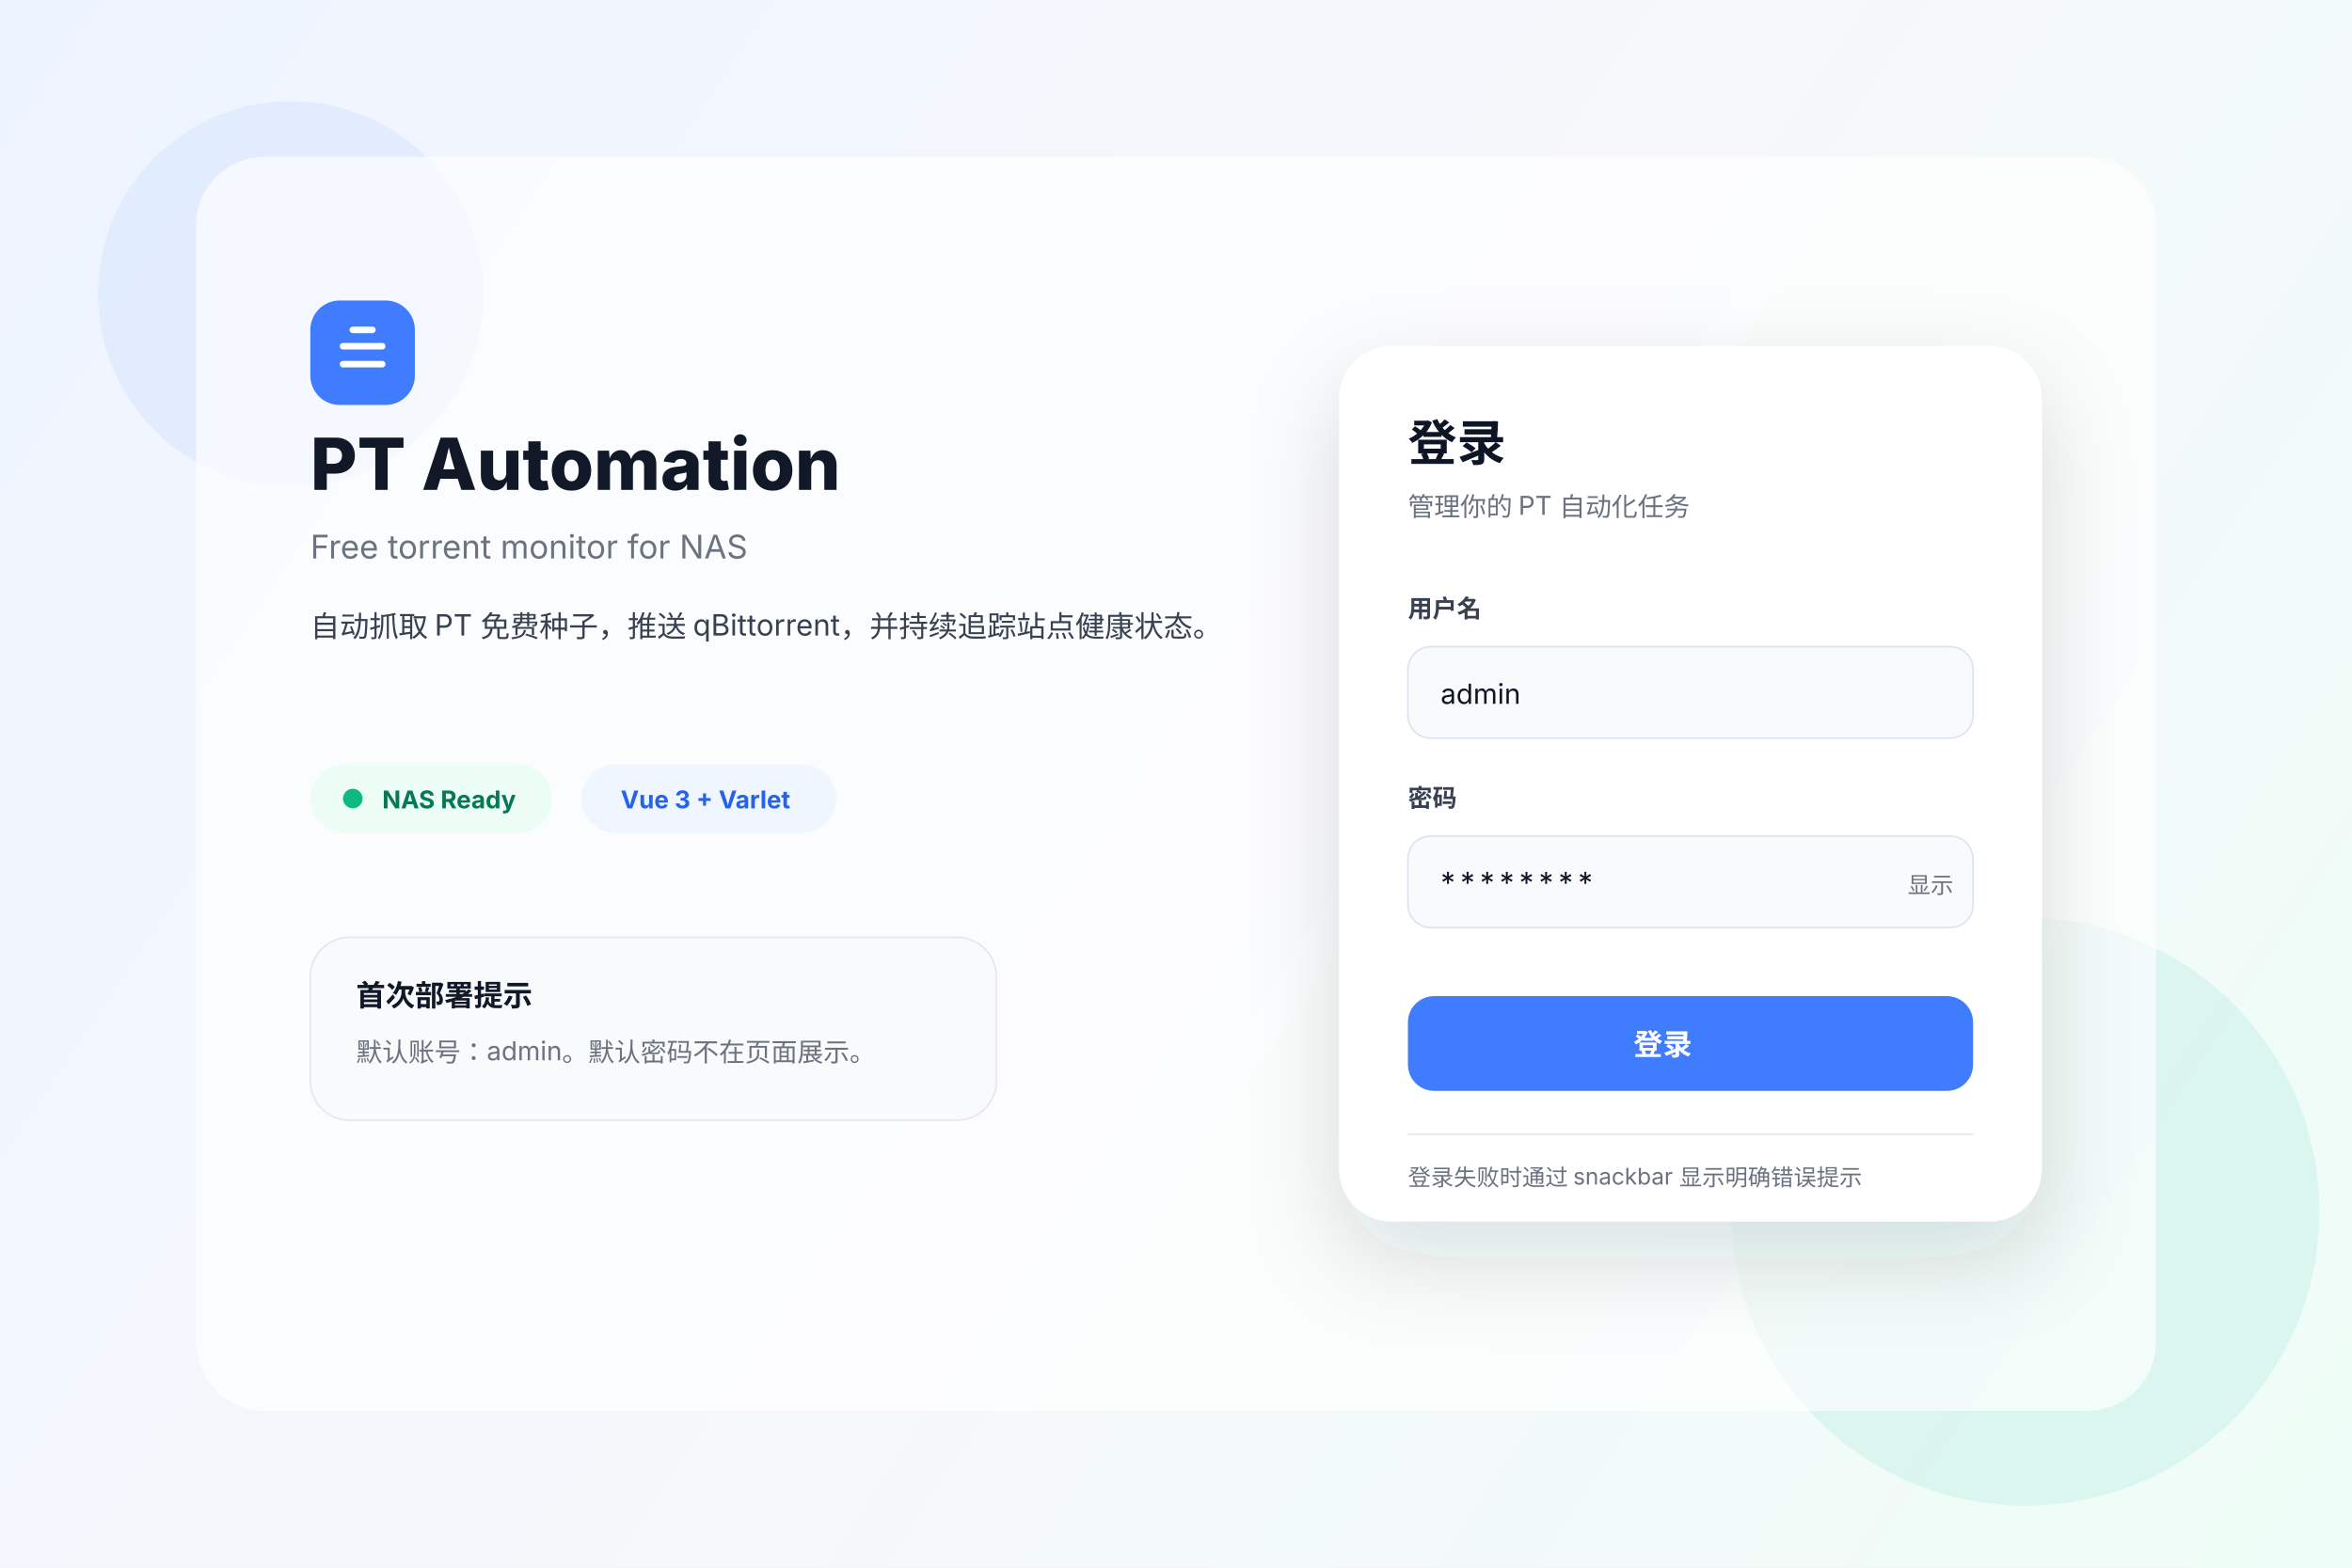
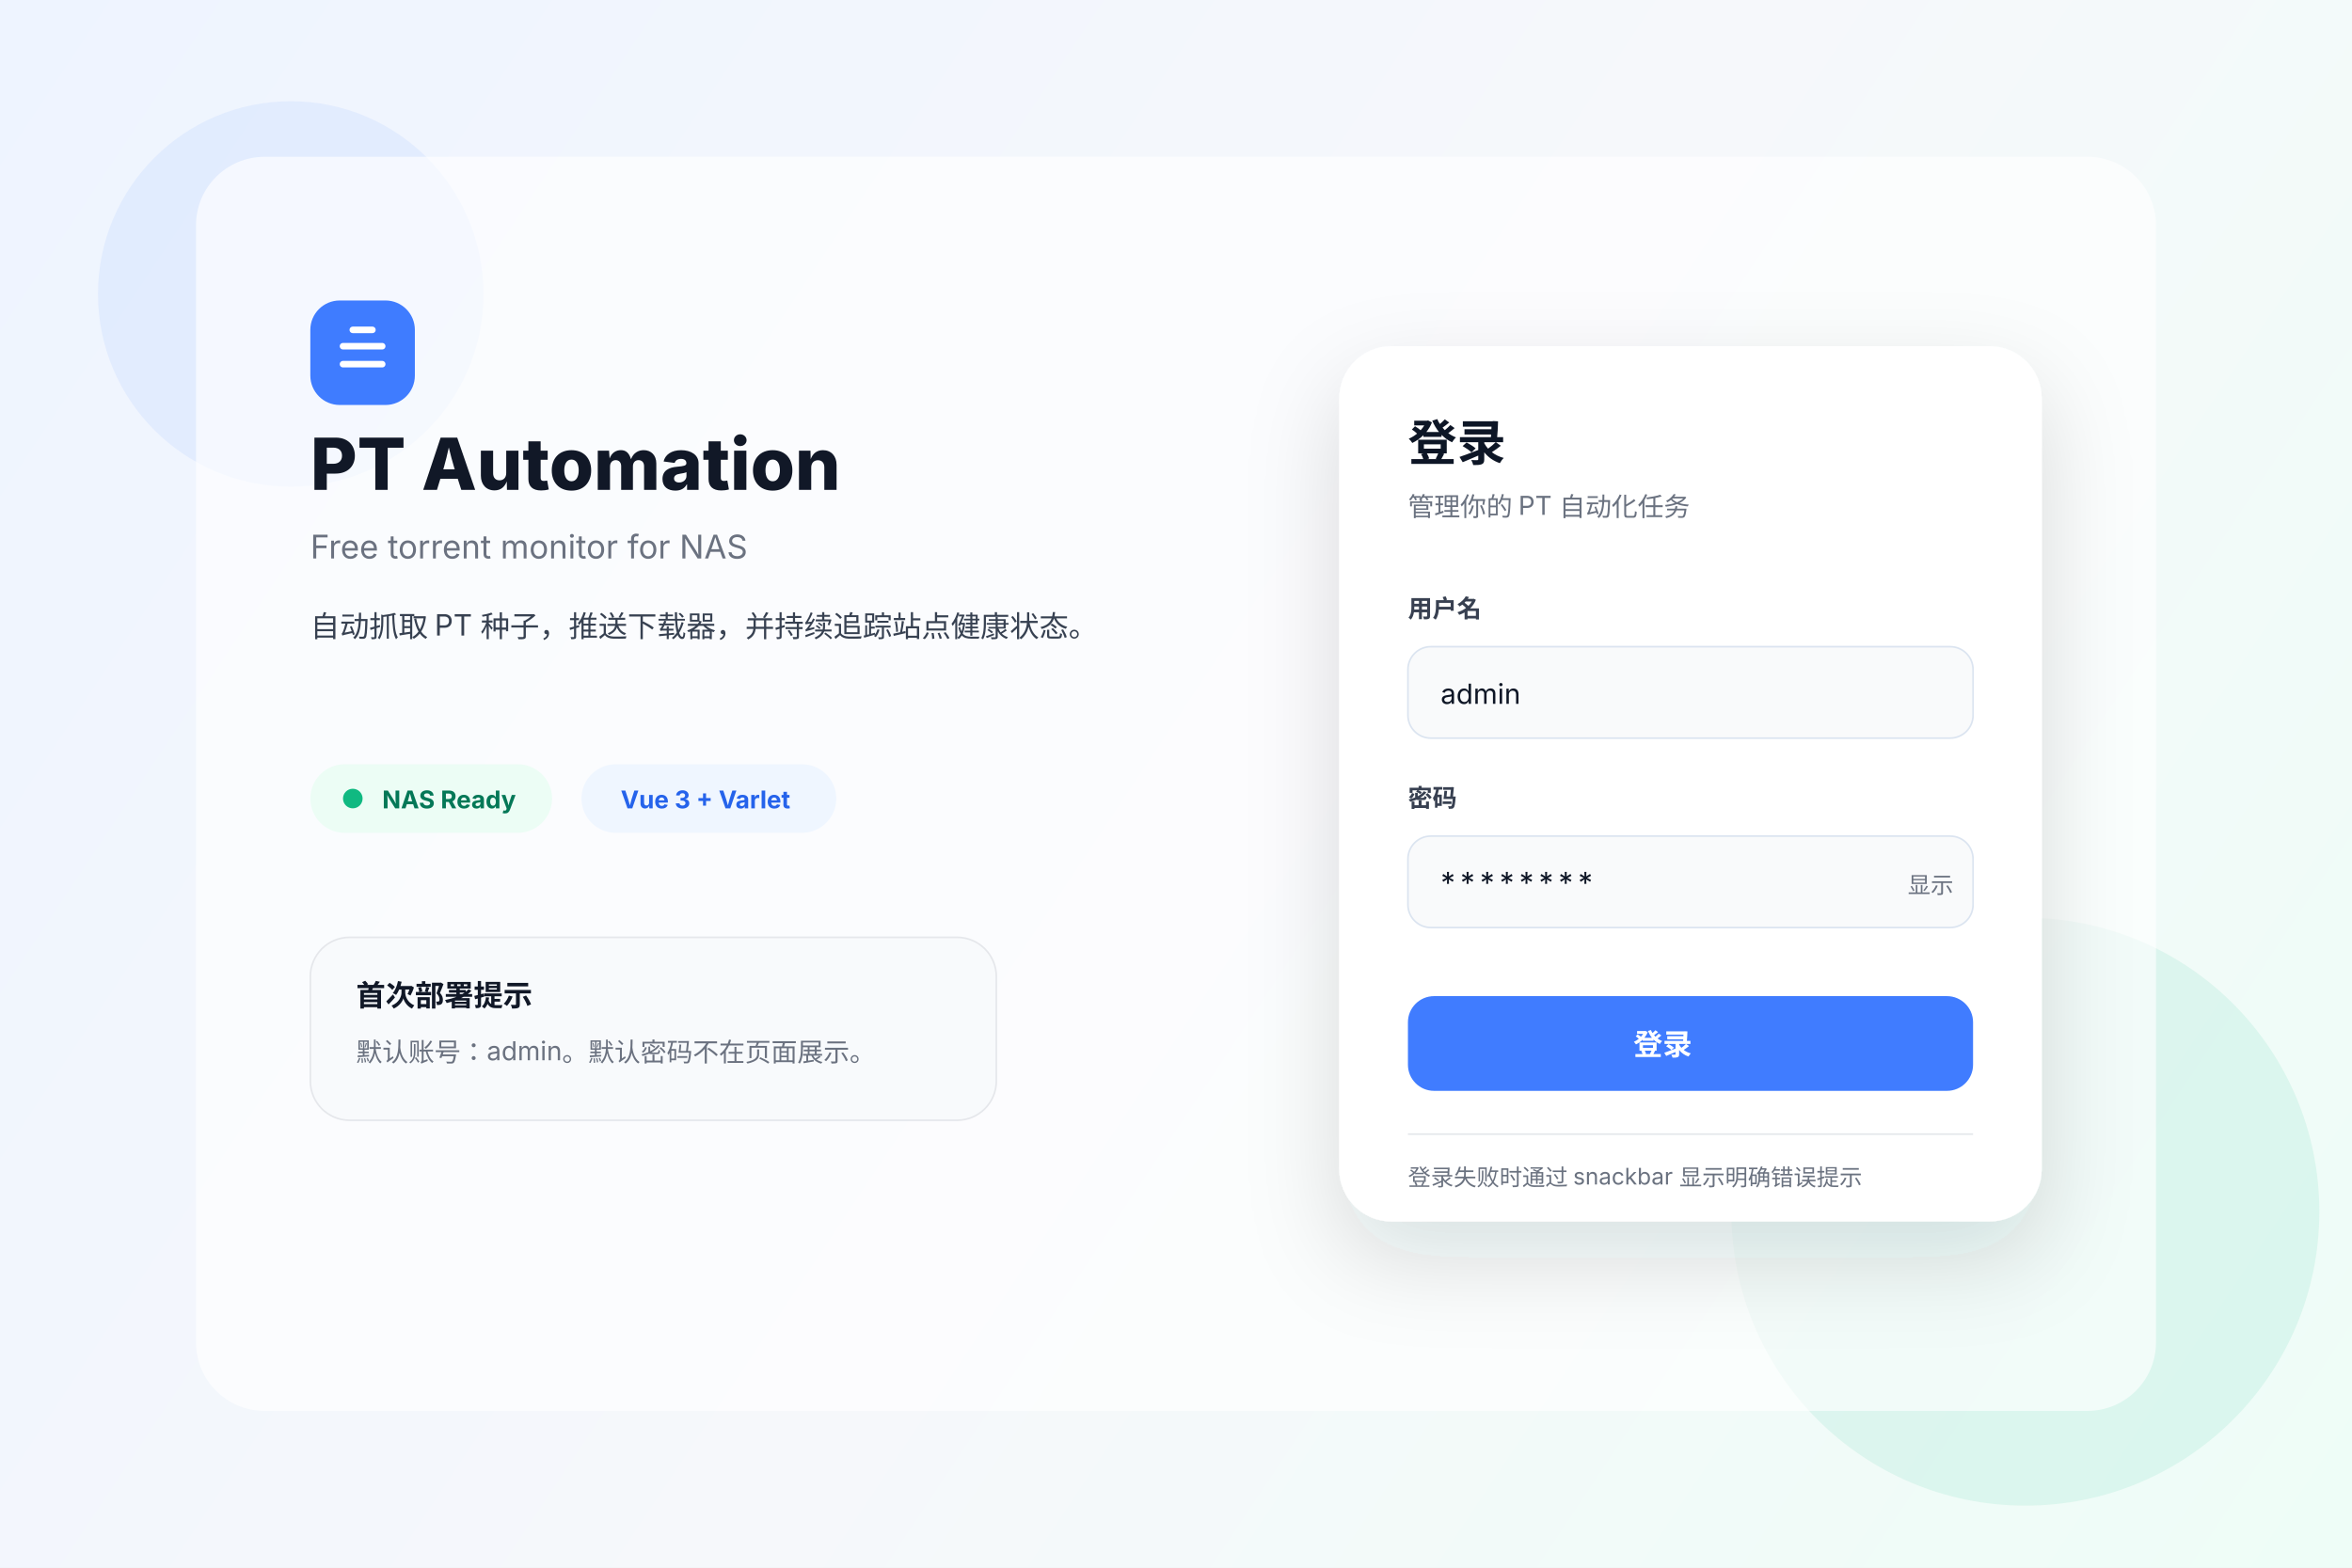
<svg xmlns="http://www.w3.org/2000/svg" width="1440" height="960" viewBox="0 0 1440 960" fill="none">
  <defs>
    <linearGradient id="bg" x1="0" y1="0" x2="1440" y2="960" gradientUnits="userSpaceOnUse">
      <stop stop-color="#eef4ff" />
      <stop offset="0.52" stop-color="#f6f8fb" />
      <stop offset="1" stop-color="#eefdf7" />
    </linearGradient>
    <filter id="shadow" x="-20%" y="-20%" width="140%" height="140%">
      <feDropShadow dx="0" dy="22" stdDeviation="28" flood-color="#1f2937" flood-opacity="0.14" />
    </filter>
  </defs>
  <rect width="1440" height="960" fill="url(#bg)" />
  <circle cx="178" cy="180" r="118" fill="#3f7cff" opacity="0.08" />
  <circle cx="1240" cy="742" r="180" fill="#10b981" opacity="0.09" />
  <rect x="120" y="96" width="1200" height="768" rx="42" fill="#ffffff" opacity="0.64" />
  <g transform="translate(190 184)">
    <rect x="0" y="0" width="64" height="64" rx="18" fill="#3f7cff" />
    <path d="M20 39h24M20 28h24M26 18h12" stroke="#fff" stroke-width="4" stroke-linecap="round" />
    <text x="0" y="116" fill="#111827" font-family="Inter, Arial, sans-serif" font-size="44" font-weight="800">PT Automation</text>
    <text x="0" y="158" fill="#6b7280" font-family="Inter, Arial, sans-serif" font-size="20">Free torrent monitor for NAS</text>
-     <text x="0" y="206" fill="#374151" font-family="Inter, Arial, sans-serif" font-size="18">自动抓取 PT 免费种子，推送 qBittorrent，并持续追踪站点健康状态。</text>
+     <text x="0" y="206" fill="#374151" font-family="Inter, Arial, sans-serif" font-size="18">自动抓取 PT 种子，推送下载器，并持续追踪站点健康状态。</text>
    <g transform="translate(0 284)">
      <rect width="148" height="42" rx="21" fill="#ecfdf5" />
      <circle cx="26" cy="21" r="6" fill="#10b981" />
      <text x="44" y="27" fill="#047857" font-family="Inter, Arial, sans-serif" font-size="15" font-weight="700">NAS Ready</text>
      <rect x="166" width="156" height="42" rx="21" fill="#eff6ff" />
      <text x="190" y="27" fill="#2563eb" font-family="Inter, Arial, sans-serif" font-size="15" font-weight="700">Vue 3 + Varlet</text>
    </g>
    <g transform="translate(0 390)">
      <rect width="420" height="112" rx="24" fill="#f8fafc" stroke="#e5e7eb" />
      <text x="28" y="42" fill="#111827" font-family="Inter, Arial, sans-serif" font-size="18" font-weight="800">首次部署提示</text>
      <text x="28" y="76" fill="#6b7280" font-family="Inter, Arial, sans-serif" font-size="16">默认账号：admin。默认密码不在页面展示。</text>
    </g>
  </g>
  <g filter="url(#shadow)" transform="translate(820 212)">
    <rect width="430" height="536" rx="32" fill="#ffffff" />
    <text x="42" y="70" fill="#111827" font-family="Inter, Arial, sans-serif" font-size="30" font-weight="800">登录</text>
    <text x="42" y="104" fill="#6b7280" font-family="Inter, Arial, sans-serif" font-size="16">管理你的 PT 自动化任务</text>
    <text x="42" y="166" fill="#374151" font-family="Inter, Arial, sans-serif" font-size="15" font-weight="700">用户名</text>
    <rect x="42" y="184" width="346" height="56" rx="14" fill="#f9fafb" stroke="#dbe4f0" />
    <text x="62" y="219" fill="#111827" font-family="Inter, Arial, sans-serif" font-size="17">admin</text>
    <text x="42" y="282" fill="#374151" font-family="Inter, Arial, sans-serif" font-size="15" font-weight="700">密码</text>
    <rect x="42" y="300" width="346" height="56" rx="14" fill="#f9fafb" stroke="#dbe4f0" />
    <text x="62" y="335" fill="#111827" font-family="Inter, Arial, sans-serif" font-size="18" letter-spacing="3">********</text>
    <text x="348" y="335" fill="#6b7280" font-family="Inter, Arial, sans-serif" font-size="14">显示</text>
    <rect x="42" y="398" width="346" height="58" rx="16" fill="#3f7cff" />
    <text x="198" y="434" text-anchor="middle" fill="#ffffff" font-family="Inter, Arial, sans-serif" font-size="18" font-weight="800">登录</text>
    <rect x="42" y="482" width="346" height="1" fill="#e5e7eb" />
    <text x="42" y="514" fill="#6b7280" font-family="Inter, Arial, sans-serif" font-size="14">登录失败时通过 snackbar 显示明确错误提示</text>
  </g>
</svg>
